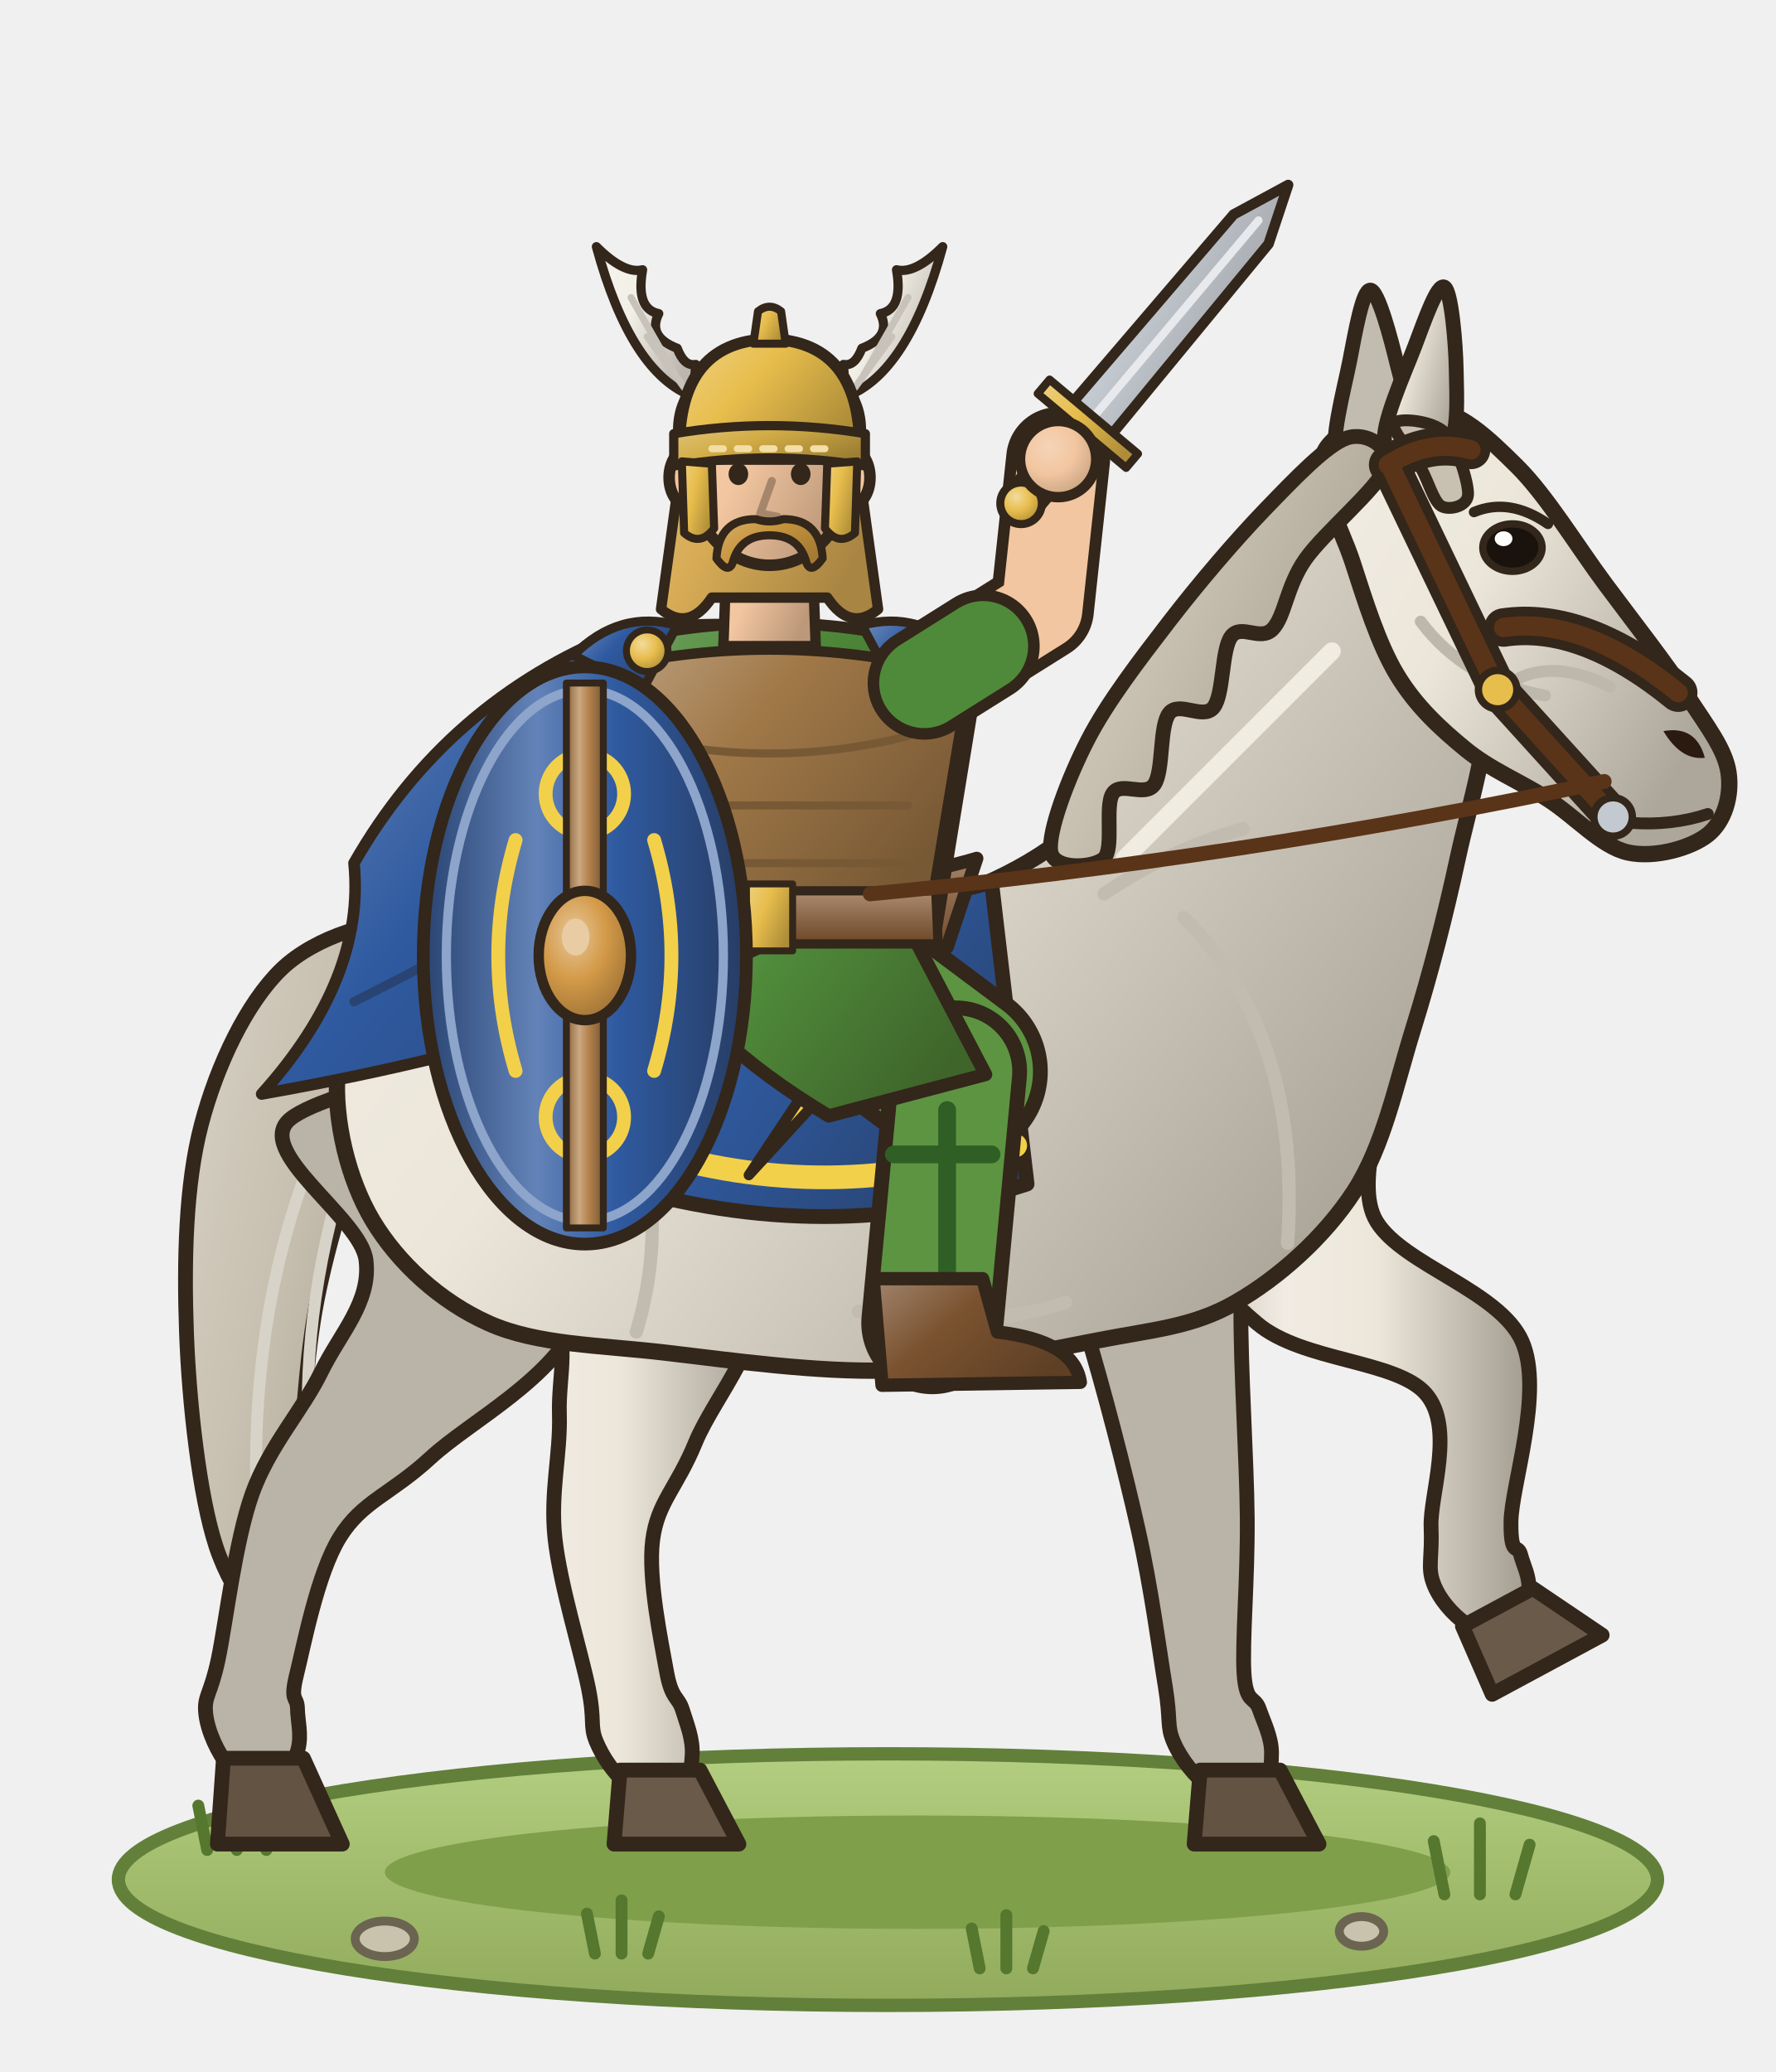
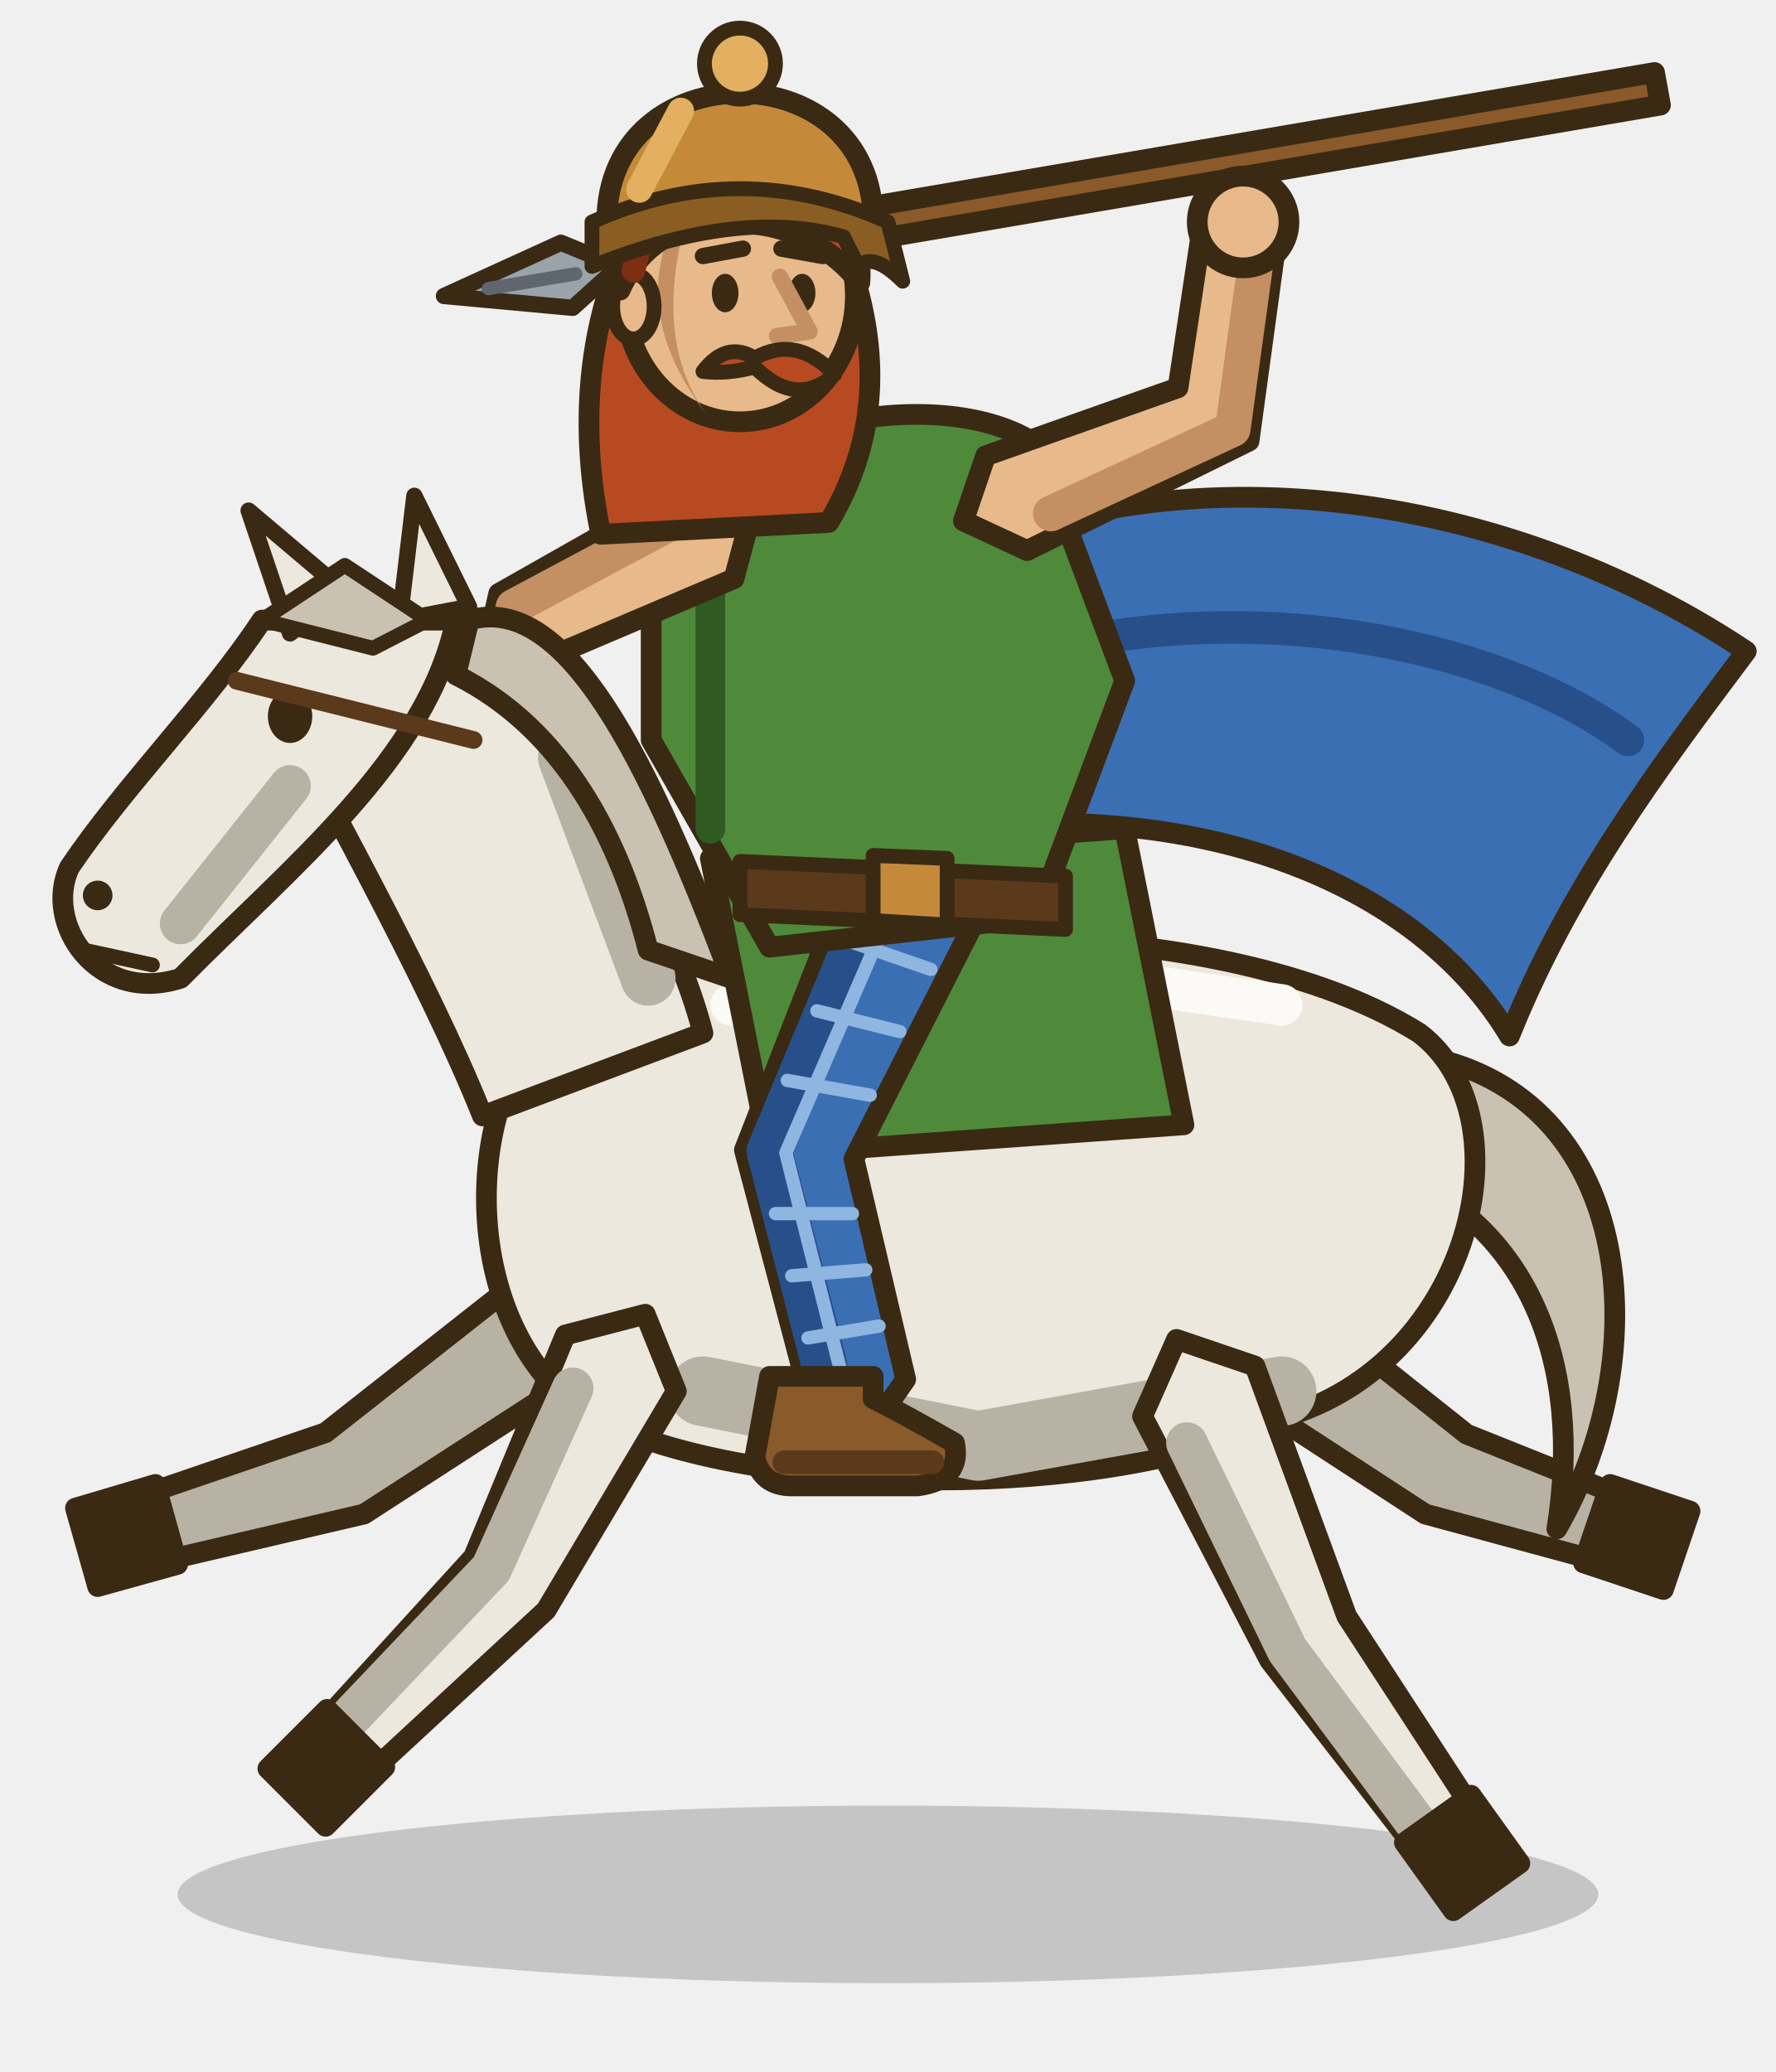
<svg xmlns="http://www.w3.org/2000/svg" viewBox="0 0 120 140">
-   <defs>
-     <linearGradient id="va6c56a" x2="0" y2="1">
-       <stop offset="0" stop-color="#b3ce80" />
-       <stop offset="1" stop-color="#91aa5b" />
-     </linearGradient>
-     <linearGradient id="dc8c0b0" x1="0" y1="0" x2="1" y2=".6">
-       <stop offset="0" stop-color="#d8d3c8" />
-       <stop offset=".45" stop-color="#c8c0b0" />
-       <stop offset="1" stop-color="#a59d8e" />
-     </linearGradient>
-     <linearGradient id="sece6da">
-       <stop offset="0" stop-color="#b8b0a6" />
-       <stop offset=".35" stop-color="#f1ece3" />
-       <stop offset=".6" stop-color="#ece6da" />
-       <stop offset="1" stop-color="#a29b90" />
-     </linearGradient>
-     <linearGradient id="dece6da" x1="0" y1="0" x2="1" y2=".6">
-       <stop offset="0" stop-color="#f2eee5" />
-       <stop offset=".45" stop-color="#ece6da" />
-       <stop offset="1" stop-color="#ada69b" />
-     </linearGradient>
-     <linearGradient id="d2f5aa0" x1="0" y1="0" x2="1" y2=".6">
-       <stop offset="0" stop-color="#6d8cbc" />
-       <stop offset=".45" stop-color="#2f5aa0" />
-       <stop offset="1" stop-color="#294472" />
-     </linearGradient>
-     <linearGradient id="v8a5a32" x2="0" y2="1">
-       <stop offset="0" stop-color="#ad8c70" />
-       <stop offset="1" stop-color="#6b4526" />
-     </linearGradient>
-     <linearGradient id="d7a5230" x1="0" y1="0" x2="1" y2=".6">
-       <stop offset="0" stop-color="#a2866e" />
-       <stop offset=".45" stop-color="#7a5230" />
-       <stop offset="1" stop-color="#5f4025" />
-     </linearGradient>
-     <linearGradient id="d4f8a3a" x1="0" y1="0" x2="1" y2=".6">
-       <stop offset="0" stop-color="#7ba76b" />
-       <stop offset=".45" stop-color="#4f8a3a" />
-       <stop offset="1" stop-color="#3f652b" />
-     </linearGradient>
-     <linearGradient id="da07848" x1="0" y1="0" x2="1" y2=".6">
-       <stop offset="0" stop-color="#c1a788" />
-       <stop offset=".45" stop-color="#a07848" />
-       <stop offset="1" stop-color="#785935" />
-     </linearGradient>
-     <linearGradient id="de7bd4c" x1="0" y1="0" x2="1" y2=".6">
-       <stop offset="0" stop-color="#eed182" />
-       <stop offset=".45" stop-color="#e7bd4c" />
-       <stop offset="1" stop-color="#ae8d39" />
-     </linearGradient>
-     <linearGradient id="df2c6a0" x1="0" y1="0" x2="1" y2=".6">
-       <stop offset="0" stop-color="#f3ccaa" />
-       <stop offset=".45" stop-color="#f2c6a0" />
-       <stop offset="1" stop-color="#bc987a" />
-     </linearGradient>
-     <radialGradient id="re7bd4c" cx=".38" cy=".34" r=".7">
-       <stop offset="0" stop-color="#f2db9d" />
-       <stop offset=".5" stop-color="#e7bd4c" />
-       <stop offset="1" stop-color="#ae8d39" />
-     </radialGradient>
-     <linearGradient id="dd8ac56" x1="0" y1="0" x2="1" y2=".6">
-       <stop offset="0" stop-color="#e0bd78" />
-       <stop offset=".45" stop-color="#d8ac56" />
-       <stop offset="1" stop-color="#a88542" />
-     </linearGradient>
-     <linearGradient id="dc8963e" x1="0" y1="0" x2="1" y2=".6">
-       <stop offset="0" stop-color="#d6b06e" />
-       <stop offset=".45" stop-color="#c8963e" />
-       <stop offset="1" stop-color="#a57b33" />
-     </linearGradient>
-     <linearGradient id="df2efe6" x1="0" y1="0" x2="1" y2=".6">
-       <stop offset="0" stop-color="#f6f4ee" />
-       <stop offset=".45" stop-color="#f2efe6" />
-       <stop offset="1" stop-color="#bcb7ae" />
-     </linearGradient>
-     <linearGradient id="dd2ac45" x1="0" y1="0" x2="1" y2=".6">
-       <stop offset="0" stop-color="#e0c57d" />
-       <stop offset=".45" stop-color="#d2ac45" />
-       <stop offset="1" stop-color="#9e8034" />
-     </linearGradient>
-     <linearGradient id="dc3c9d0" x1="0" y1="0" x2="1" y2=".6">
-       <stop offset="0" stop-color="#e1e4e8" />
-       <stop offset=".45" stop-color="#c3c9d0" />
-       <stop offset="1" stop-color="#999b9e" />
-     </linearGradient>
-     <radialGradient id="rf2c6a0" cx=".38" cy=".34" r=".7">
-       <stop offset="0" stop-color="#f5d4b8" />
-       <stop offset=".5" stop-color="#f2c6a0" />
-       <stop offset="1" stop-color="#c7a282" />
-     </radialGradient>
-     <linearGradient id="s2f5aa0">
-       <stop offset="0" stop-color="#294472" />
-       <stop offset=".35" stop-color="#6383b8" />
-       <stop offset=".6" stop-color="#2f5aa0" />
-       <stop offset="1" stop-color="#273c63" />
-     </linearGradient>
-     <linearGradient id="sb5834d">
-       <stop offset="0" stop-color="#8a633a" />
-       <stop offset=".35" stop-color="#cba882" />
-       <stop offset=".6" stop-color="#b5834d" />
-       <stop offset="1" stop-color="#7a5733" />
-     </linearGradient>
-     <radialGradient id="rd39a48" cx=".38" cy=".34" r=".7">
-       <stop offset="0" stop-color="#e7c79a" />
-       <stop offset=".5" stop-color="#d39a48" />
-       <stop offset="1" stop-color="#9f7336" />
-     </radialGradient>
-   </defs>
-   <g stroke="#33261a" stroke-width="1" stroke-linejoin="round" stroke-linecap="round">
-     <ellipse cx="60" cy="127" rx="52" ry="8.5" fill="url(#va6c56a)" stroke="#62803a" stroke-width=".9" />
-     <ellipse cx="62" cy="126.5" rx="36" ry="3.83" fill="#7f9f4a" stroke="none" />
-     <path d="M14,125 13.4,122M16,125 16,121M18,125 18.8,122.2" fill="none" stroke="#55772e" stroke-width=".8" />
-     <path d="M97.6,128 96.88,124.4M100,128 100,123.2M102.4,128 103.36,124.64" fill="none" stroke="#55772e" stroke-width=".8" />
-     <path d="M40.2,132 39.66,129.3M42,132 42,128.4M43.8,132 44.52,129.48" fill="none" stroke="#55772e" stroke-width=".8" />
-     <path d="M82.4,123 81.92,120.6M84,123 84,119.8M85.6,123 86.24,120.76" fill="none" stroke="#55772e" stroke-width=".8" />
-     <path d="M66.2,133 65.66,130.3M68,133 68,129.4M69.8,133 70.52,130.48" fill="none" stroke="#55772e" stroke-width=".8" />
-     <ellipse cx="26" cy="131" rx="2" ry="1.2" fill="#c9c2ad" stroke="#6b6450" stroke-width=".6" />
-     <ellipse cx="92" cy="130.5" rx="1.5" ry="1" fill="#c9c2ad" stroke="#6b6450" stroke-width=".6" />
-     <path d="M27.5,62.5C25.63,62 21.32,63.25 19,65.5 16.68,67.75 14.67,71.92 13.6,76 12.53,80.08 12.43,85.25 12.6,90 12.77,94.75 13.47,101.08 14.6,104.5 15.73,107.92 18.47,111.42 19.4,110.5 20.33,109.58 19.83,102.92 20.2,99 20.57,95.08 20.73,91 21.6,87 22.47,83 23.97,78.08 25.4,75 26.83,71.92 29.85,70.58 30.2,68.5 30.55,66.42 29.37,63 27.5,62.5Z" fill="url(#dc8c0b0)" />
-     <path d="M22,76Q16.6,88 17.4,103M25.4,73Q21,84 20.8,94" fill="none" stroke="#d8d3c8" stroke-width=".8" />
-     <path d="M69.58,79.08C67.73,81.22 72.13,85.7 73.35,89.76 74.58,93.81 76.02,99.37 76.92,103.4 77.82,107.43 78.34,111.55 78.74,113.94 79.13,116.33 78.82,116.59 79.31,117.72 79.8,118.86 80.73,120.03 81.68,120.73 82.64,121.43 84.34,122.31 85.04,121.93 85.75,121.55 85.91,119.55 85.92,118.47 85.93,117.39 85.4,116.38 85.09,115.48 84.78,114.57 84.2,115.2 84.06,113.06 83.93,110.91 84.31,106.73 84.28,102.6 84.24,98.46 83.82,92.52 83.85,88.24 83.87,83.96 86.8,78.45 84.42,76.92 82.04,75.39 71.42,76.94 69.58,79.08Z" fill="#bab3a8" />
-     <path d="M81.1,119.6 86.5,119.6 89.13,124.6 80.69,124.6Z" fill="#625343" />
-     <path d="M19.62,75.6C17.01,77.72 24.39,82.29 24.73,85.14 25.08,87.99 22.98,90.08 21.7,92.71 20.41,95.34 18.2,97.7 17.04,100.93 15.89,104.16 15.27,109.61 14.75,112.09 14.23,114.56 13.78,114.56 13.9,115.77 14.03,116.99 14.72,118.45 15.47,119.38 16.23,120.31 17.66,121.56 18.44,121.36 19.22,121.17 19.85,119.21 20.13,118.22 20.4,117.23 20.11,116.28 20.1,115.43 20.08,114.57 19.57,115.04 20.05,113.11 20.53,111.19 21.45,106.3 22.96,103.87 24.47,101.43 26.39,100.99 29.1,98.49 31.82,95.99 37.39,93.21 39.27,88.86 41.14,84.51 43.65,74.61 40.38,72.4 37.1,70.19 22.23,73.47 19.62,75.6Z" fill="#bab3a8" />
-     <path d="M15.1,118.8 20.5,118.8 23.13,124.6 14.69,124.6Z" fill="#625343" />
-     <path d="M27.66,76.8C26.1,80.17 35.28,84.32 36.97,87.44 38.66,90.57 37.71,92.81 37.8,95.55 37.88,98.3 37.17,100.84 37.5,103.93 37.83,107.01 39.3,111.78 39.76,114.06 40.22,116.35 39.84,116.56 40.28,117.65 40.73,118.74 41.52,119.89 42.43,120.61 43.33,121.34 44.99,122.33 45.72,121.99 46.44,121.65 46.71,119.66 46.77,118.59 46.84,117.51 46.41,116.49 46.12,115.55 45.83,114.61 45.38,114.85 45.04,112.94 44.7,111.02 43.77,106.65 44.1,104.07 44.43,101.49 45.72,100.57 47,97.45 48.29,94.33 51.94,90.4 51.83,85.36 51.72,80.32 50.37,68.63 46.34,67.2 42.31,65.77 29.22,73.43 27.66,76.8Z" fill="url(#sece6da)" />
-     <path d="M41.9,119.6 47.3,119.6 49.93,124.6 41.49,124.6Z" fill="#6a5a4a" />
-     <path d="M78.04,78.79C76.87,81.49 81.91,86.86 84.96,89.43 88.01,92 94.4,91.9 96.36,94.19 98.32,96.48 96.62,101.03 96.7,103.15 96.79,105.28 96.45,105.86 96.85,106.96 97.25,108.05 98.15,109.08 99.09,109.74 100.02,110.4 101.75,111.3 102.45,110.92 103.16,110.55 103.26,108.44 103.31,107.46 103.36,106.48 102.95,105.81 102.75,105.04 102.55,104.28 102.08,105.25 102.1,102.85 102.11,100.44 104.35,93.99 102.84,90.61 101.33,87.23 94.85,85.47 93.04,82.57 91.23,79.67 94.46,73.85 91.96,73.21 89.46,72.58 79.2,76.08 78.04,78.79Z" fill="url(#sece6da)" />
-     <path d="M98.82,109.88 103.58,107.32 108.26,110.48 100.83,114.48Z" fill="#6a5a4a" />
-     <path d="M72,56.5C75,54.03 75.92,50 78,47 80.08,44 82.42,41.08 84.5,38.5 86.58,35.92 88.33,31.92 90.5,31.5 92.67,31.08 95.83,33.5 97.5,36 99.17,38.5 100.33,42.83 100.5,46.5 100.67,50.17 99.33,54.17 98.5,58 97.67,61.83 96.67,65.75 95.5,69.5 94.33,73.25 93.5,77.42 91.5,80.5 89.5,83.58 86.42,86.32 83.5,88 80.58,89.68 77.92,89.83 74,90.6 70.08,91.37 64.83,92.47 60,92.6 55.17,92.73 49.5,91.93 45,91.4 40.5,90.87 36.3,90.88 33,89.4 29.7,87.92 26.9,85.32 25.2,82.5 23.5,79.68 22.57,75.65 22.8,72.5 23.03,69.35 24.57,65.75 26.6,63.6 28.63,61.45 31.6,60 35,59.6 38.4,59.2 42.83,60.83 47,61.2 51.17,61.57 55.83,62.58 60,61.8 64.17,61.02 69,58.97 72,56.5Z" fill="url(#dece6da)" stroke-width="1.1" />
-     <path d="M80,62Q88,70 87,84M74.6,60.4Q79,57.4 84,56M40.6,70Q46,80 43,90M31.4,66Q38,64 42,66M58,88.6Q66,90 72,88" fill="none" stroke="#c2bbb0" stroke-width=".9" />
-     <path d="M30,66Q36,62 46,63.6M76,58Q84,50 90,44" fill="none" stroke="#f0ece2" stroke-width="1.2" />
-     <path d="M89.5,30.5C90.35,28.77 94.33,27.43 96.5,27.6 98.67,27.77 100.5,29.52 102.5,31.5 104.5,33.48 106.58,36.92 108.5,39.5 110.42,42.08 112.62,44.88 114,47 115.38,49.12 116.57,50.63 116.8,52.2 117.03,53.77 116.53,55.5 115.4,56.4 114.27,57.3 111.8,58 110,57.6 108.2,57.2 106.43,55.17 104.6,54 102.77,52.83 100.7,52 99,50.6 97.3,49.2 95.67,47.7 94.4,45.6 93.13,43.5 92.22,40.52 91.4,38 90.58,35.48 88.65,32.23 89.5,30.5Z" fill="url(#dece6da)" stroke-width="1.1" />
-     <path d="M90.4,31C89.77,30.13 90.83,26.3 91.2,24.4 91.57,22.5 92.07,19.57 92.6,19.6 93.13,19.63 94,22.93 94.4,24.6 94.8,26.27 95.67,28.53 95,29.6 94.33,30.67 91.03,31.87 90.4,31Z" fill="#c2bbb0" />
-     <path d="M93.6,30C93.23,28.87 94.93,25.17 95.6,23.4 96.27,21.63 97.13,19.13 97.6,19.4 98.07,19.67 98.37,23.2 98.4,25 98.43,26.8 98.6,29.37 97.8,30.2 97,31.03 93.97,31.13 93.6,30Z" fill="url(#dece6da)" />
-     <path d="M71,57.5C70.82,56.17 72.17,52.58 73.5,50 74.83,47.42 77,44.6 79,42 81,39.4 83.5,36.47 85.5,34.4 87.5,32.33 89.65,30.07 91,29.6 92.35,29.13 94.07,30.23 93.6,31.6 93.13,32.97 89.47,35.98 88.2,37.8 86.93,39.62 86.83,41.63 86,42.5 85.17,43.37 83.87,42.12 83.2,43 82.53,43.88 82.7,46.93 82,47.8 81.3,48.67 79.67,47.33 79,48.2 78.33,49.07 78.63,52.1 78,53 77.37,53.9 75.77,52.77 75.2,53.6 74.63,54.43 75.3,57.35 74.6,58 73.9,58.65 71.18,58.83 71,57.5Z" fill="url(#dc8c0b0)" />
-     <path d="M94.2,28.6C94.47,28.2 96.77,28.4 97.6,29.2 98.43,30 99.23,32.57 99.2,33.4 99.17,34.23 97.93,34.5 97.4,34.2 96.87,33.9 96.53,32.53 96,31.6 95.47,30.67 93.93,29 94.2,28.6Z" fill="#c8c0b0" stroke-width=".8" />
-     <path d="M101,47Q104,44 108.8,46.4M96,42Q99,46 104.4,47" fill="none" stroke="#beb7ac" stroke-width=".8" />
-     <ellipse cx="102.2" cy="37" rx="2" ry="1.6" fill="#1a120c" stroke-width=".5" />
-     <ellipse cx="101.6" cy="36.4" rx=".6" ry=".5" fill="#fff" stroke="none" />
-     <path d="M99.6,34.6Q102,33.6 104.6,35.4" fill="none" stroke-width=".7" />
-     <path d="M112.4,49.4Q114.6,49 115.2,51.2 113.6,51.4 112.4,49.4Z" fill="#2a1a10" stroke="none" />
-     <path d="M110.2,55.6Q113,55.8 115.4,55" fill="none" stroke-width=".8" />
-     <path d="M94,31.6 101.2,46.6 109,55.2M101.6,42.4Q107,41.6 113.4,46.8M93.8,31.4Q96.6,29.6 99.4,30.4" fill="none" stroke-width="2.6" />
-     <path d="M94,31.6 101.2,46.6 109,55.2M101.6,42.4Q107,41.6 113.4,46.8M93.8,31.4Q96.6,29.6 99.4,30.4" fill="none" stroke="#5a3418" stroke-width="1.3" />
-     <circle cx="101.2" cy="46.6" r="1.3" fill="#e7bd4c" stroke-width=".5" />
-     <circle cx="109" cy="55.2" r="1.3" fill="#c3c9d0" stroke-width=".5" />
-     <path d="M44.6,58.6Q56,62.8 67,59.6L69.4,80Q56,84.4 41.4,80Z" fill="url(#d2f5aa0)" />
-     <path d="M43.4,77.6Q56,81.6 68.6,77.4" fill="none" stroke="#f2d04a" stroke-width="1.6" />
-     <path d="M45,57Q56,61 66,58L64,64Q56,66 47,63Z" fill="url(#v8a5a32)" stroke-width=".9" />
-     <path d="M58,61.6 52.6,69.4 57,69.8 50.6,79.4 61.4,67.6 57,67.2 61.6,61.6Z" fill="#f2d04a" stroke-width=".7" />
-     <path d="M52,63 64.6,72.4" fill="none" stroke-width="12.4" />
-     <path d="M52,63 64.6,72.4" fill="none" stroke="#5d9442" stroke-width="10.4" />
-     <path d="M64.6,72.4 63,89.4" fill="none" stroke-width="9.6" />
-     <path d="M64.6,72.4 63,89.4" fill="none" stroke="#5d9442" stroke-width="7.6" />
-     <path d="M56,64 60,72M60,64.4 63,70M64,75 64,86M60.4,78H67" fill="none" stroke="#2f5f24" stroke-width="1.2" />
-     <path d="M59,86.4 66.4,86.4 67.4,90Q72.6,90.6 73,93.4L59.6,93.6Z" fill="url(#d7a5230)" stroke-width=".9" />
-     <path d="M44,58 60,60 66.6,72.6 56,75.4Q47,70 44,64Z" fill="url(#d4f8a3a)" stroke-width=".9" />
-     <g transform="translate(5.2,9.96) scale(.78)">
-       <path d="M47,42Q60,40 73,44L69,64Q50,76 16,82 25,72 24,62 32,48 47,42Z" fill="url(#d2f5aa0)" />
-       <path d="M24,74Q40,66 52,58M32,66Q42,58 50,50" fill="none" stroke="#294472" stroke-width=".8" />
-       <path d="M46,43Q60,39.4 74,43L77.6,48.4 74.4,68 45.6,68 42.4,48.4Z" fill="url(#d4f8a3a)" />
-       <path d="M46.4,45Q60,42 73.6,45L76.6,50 73.8,67 46.2,67 43.4,50Z" fill="url(#da07848)" stroke-width=".9" />
-       <path d="M48,51Q60,54 72,51M48,57H72M48,62H72" fill="none" stroke="#785935" stroke-width=".7" />
-       <path d="M45.6,64.4 74.4,64.4 74.6,69 45.4,69Z" fill="url(#v8a5a32)" stroke-width=".8" />
-       <path d="M58,63.8 62,63.8 62,69.6 58,69.6Z" fill="url(#de7bd4c)" stroke-width=".6" />
-       <path d="M56.4,32 63.6,32 64,43.2 56,43.2Z" fill="url(#df2c6a0)" stroke-width=".9" />
-       <path d="M43,44Q47,40 52,41.4L49,47Z" fill="url(#d2f5aa0)" stroke-width=".8" />
-       <path d="M77,44Q73,40 68,41.4L71,47Z" fill="url(#d2f5aa0)" stroke-width=".8" />
-       <circle cx="49.4" cy="43.6" r="1.8" fill="url(#re7bd4c)" stroke-width=".6" />
-       <g transform="translate(60,28)">
-         <path d="M-7.6,-1Q-9.5,-9 0,-9.6 9.5,-9 7.6,-1L9.4,12Q7,14 5,11L-5,11Q-7,14-9.4,12Z" fill="url(#dd8ac56)" stroke-width=".9" />
-         <ellipse cx="-7" cy=".6" rx="1.7" ry="2.5" fill="#f2c6a0" />
-         <ellipse cx="7" cy=".6" rx="1.7" ry="2.5" fill="#f2c6a0" />
-         <ellipse rx="7" ry="8.2" fill="url(#df2c6a0)" />
-         <path d="M-4.5,-1.9-1.5,-1.3M4.5,-1.9 1.5,-1.3" fill="none" stroke="#5a3a20" stroke-width=".9" />
-         <ellipse cx="-2.7" cy=".3" rx=".85" ry=".95" fill="#33261a" stroke="none" />
-         <ellipse cx="2.7" cy=".3" rx=".85" ry=".95" fill="#33261a" stroke="none" />
-         <path d="M.2,.9-.8,3.7 .7,4" fill="none" stroke="#a6866b" stroke-width=".7" />
-         <path d="M-4.6,7.6Q-4.4,4.2-1.2,4.2 0,4.6 1.2,4.2 4.4,4.2 4.6,7.6 3.6,9 3.2,8 2.6,5.6 0,5.6-2.6,5.6-3.2,8-3.6,9-4.6,7.6Z" fill="url(#dc8963e)" stroke-width=".7" />
-         <path d="M-7.4,0Q-8,-9.4 0,-9.4 8,-9.4 7.4,0 6.6,-5 3,-5.6 0,-4.4-3,-5.6-6.6,-5-7.4,0Z" fill="url(#dd8ac56)" stroke-width=".9" />
-         <path d="M-6.6,-6.4Q-12,-8.4-15,-19.4-12.6,-17-11,-17.4-11.6,-14-9.6,-13.6-10.6,-11.6-8,-10.6-7.4,-9-6.4,-9.2Z" fill="url(#df2efe6)" stroke-width=".8" />
-         <path d="M6.6,-6.4Q12,-8.4 15,-19.4 12.6,-17 11,-17.4 11.6,-14 9.6,-13.6 10.6,-11.6 8,-10.6 7.4,-9 6.4,-9.2Z" fill="url(#df2efe6)" stroke-width=".8" />
-         <path d="M-8,-8-12,-15M-7.4,-7.2-10.6,-11.6" fill="none" stroke="#c7c2ba" stroke-width=".6" />
-         <path d="M8,-8 12,-15M7.4,-7.2 10.6,-11.6" fill="none" stroke="#c7c2ba" stroke-width=".6" />
-         <path d="M-7.8,-1Q-8.2,-11.2 0,-11.4 8.2,-11.2 7.8,-1Z" fill="url(#de7bd4c)" />
-         <path d="M-8.3,-3.2Q0,-4.6 8.3,-3.2L8.3,-.4Q0,-1.8-8.3,-.4Z" fill="url(#dd2ac45)" stroke-width=".8" />
-         <path d="M-5,-1.9H5" fill="none" stroke="#f3dea6" stroke-width=".6" stroke-dasharray="1 1.2" />
-         <path d="M-1.4,-11 1.4,-11 1,-13.8Q0,-14.6-1,-13.8Z" fill="url(#de7bd4c)" stroke-width=".7" />
-         <path d="M-7.6,-.8-5,-.6-4.8,5Q-6,6.6-7.4,5.4Z" fill="url(#de7bd4c)" stroke-width=".7" />
-         <path d="M7.6,-.8 5,-.6 4.8,5Q6,6.6 7.4,5.4Z" fill="url(#de7bd4c)" stroke-width=".7" />
-       </g>
-       <path d="M73.4,46.4 83.6,40 85,27" fill="none" stroke-width="9" />
-       <path d="M73.4,46.4 83.6,40 85,27" fill="none" stroke="#f2c6a0" stroke-width="7" />
-       <path d="M73.4,46.4 78.5,43.2" fill="none" stroke-width="9.8" />
-       <path d="M73.4,46.4 78.5,43.2" fill="none" stroke="#4f8a3a" stroke-width="7.8" />
-       <path d="M88.74,25.96 103.23,8.36 104.93,3.25 100.2,5.81 85.37,23.13Z" fill="url(#dc3c9d0)" stroke-width=".9" />
-       <path d="M87.7,23.78 102.36,6.32" fill="none" stroke="#e7e9ec" stroke-width=".7" />
-       <path d="M82.43,30.06 86.8,24.86" fill="none" stroke-width="3.8" />
-       <path d="M82.43,30.06 86.8,24.86" fill="none" stroke="#8a5a32" stroke-width="2.4" />
-       <circle cx="81.79" cy="30.83" r="1.8" fill="url(#re7bd4c)" stroke-width=".7" />
-       <path d="M90.89,27.76 91.92,26.54 84.26,20.11 83.23,21.33Z" fill="url(#de7bd4c)" stroke-width=".7" />
-       <circle cx="85" cy="27" r="3.3" fill="url(#rf2c6a0)" stroke-width=".9" />
-       <g transform="translate(44,70)">
-         <ellipse rx="14" ry="25" fill="url(#s2f5aa0)" stroke-width="1.1" />
-         <ellipse rx="12" ry="23" fill="none" stroke="#8da4cb" stroke-width=".8" />
-         <circle cx="0" cy="-14" r="3.4" fill="none" stroke="#f2d04a" stroke-width="1.2" />
-         <circle cx="0" cy="14" r="3.4" fill="none" stroke="#f2d04a" stroke-width="1.2" />
-         <path d="M-6,-10Q-9,0-6,10M6,-10Q9,0 6,10" fill="none" stroke="#f2d04a" stroke-width="1.2" />
-         <path d="M-1.6,-23.6 1.6,-23.6 1.6,23.6-1.6,23.6Z" fill="url(#sb5834d)" stroke-width=".6" />
-         <ellipse rx="4" ry="5.6" fill="url(#rd39a48)" stroke-width=".9" />
-         <ellipse cx="-.8" cy="-1.6" rx="1.2" ry="1.6" fill="#e9cca4" stroke="none" />
-       </g>
-     </g>
-     <path d="M58.8,60.4Q84,58 108.4,52.8" fill="none" stroke="#5a3418" />
+   <ellipse cx="60" cy="128" rx="48" ry="6" fill="#000" fill-opacity=".18" />
+   <g stroke="#3a2a14" stroke-width="1.4" stroke-linejoin="round" stroke-linecap="round">
+     <polygon points="39.1,88.3 34.2,87.2 22,96.8 9.7,101 8.3,103.9 10.9,105.5 24.6,102.3 38.5,93.3" fill="#b8b2a4" />
+     <polygon points="10.5,100.3 12,105.7 6.6,107.2 5.1,101.9" fill="#3a2a14" />
+     <polygon points="82,88.3 82.5,93.3 96.3,102.3 108.1,105.5 110.9,103.9 109.6,101.1 99.1,96.9 86.9,87.2" fill="#b8b2a4" />
+     <polygon points="107,105.6 108.8,100.3 114.2,102.1 112.4,107.4" fill="#3a2a14" />
+     <path d="M97.7,71.7 C110.7,75.4 111.7,92.1 105.2,103.3 C107,92.1 103.3,82.8 94,79.1 Z" fill="#c9c2b2" />
+     <path d="M60,40 C76,30 100,32 118,44 C112,52 106,60 102,70 C96,60 82,54 64,56 Z" fill="#3b6fb4" />
+     <path d="M70,44 C86,40 102,44 110,50" fill="none" stroke="#27508a" stroke-width="2.2" />
+     <path d="M38.2,67.9 C49.4,62.4 81,60.5 95.9,69.8 C103.3,75.4 99.6,92.1 86.6,95.8 C75.4,101.4 51.2,101.4 40.1,95.8 C30.8,90.3 30.8,73.5 38.2,67.9 Z" fill="#ece8dd" />
+     <path d="M47.5,94 L66.1,97.7 L86.6,94" fill="none" stroke="#b8b2a4" stroke-width="4.7" />
+     <path d="M49.4,67.9 L68,65.2 L86.6,67.9" fill="none" stroke="#fbfaf6" stroke-width="2.8" />
+     <path d="M48,58 L76,56 L80,76 L52,78 Z" fill="#4f8a3a" />
+     <polygon points="43.6,88.8 38.2,90.2 32,105.2 21.7,116.5 21.8,119.6 25,119.8 36.9,108.8 45.7,94" fill="#ece8dd" />
+     <path d="M38.7,93.8 L33.2,106 L23.6,116.1" fill="none" stroke="#b8b2a4" stroke-width="2.8" />
+     <polygon points="22.1,115.5 26,119.4 22,123.4 18.1,119.5" fill="#3a2a14" />
+     <polygon points="79.5,90.5 77.2,95.7 85.8,112.2 95.8,125.1 98.9,125.4 99.6,122.4 91,109.2 84.8,92.3" fill="#ece8dd" />
+     <path d="M80.2,97.5 L87,111.5 L95.7,123.2" fill="none" stroke="#b8b2a4" stroke-width="2.8" />
+     <polygon points="94.9,124.5 99.4,121.3 102.7,125.9 98.2,129.1" fill="#3a2a14" />
+     <polygon points="63.6,56.3 57.9,58.2 50.3,77.7 54.8,94.8 58.7,96.8 61.2,93.2 57.7,78.3 66.1,61.8" fill="#3b6fb4" />
+     <path d="M58.6,61.9 L52,77.8 L55.7,92.2" fill="none" stroke="#27508a" stroke-width="3.1" />
+     <path d="M57.1,63.5 L62.9,65.5 M55.2,68.3 L60.8,69.7 M53.2,73 L58.8,74 M52.4,82 L57.6,82 M53.5,86.2 L58.5,85.8 M54.6,90.4 L59.4,89.6 M61,59.6 L53.1,77.9 L57.2,94.2" fill="none" stroke="#8fb6e0" stroke-width="0.9" />
+     <path d="M59,93 L52,93 L51,98.5 Q51.5,100.4 53.5,100.4 L62,100.4 Q65,100 64.5,97.5 Q61,95.5 59,94.5 Z" fill="#8a5a2b" />
+     <path d="M63,98.8 L53,98.8" fill="none" stroke="#5a3a1a" stroke-width="1.6" />
+     <path d="M44,36 C50,28 64,26 70,30 L76,46 L70,62 L52,64 L44,50 Z" fill="#4f8a3a" />
+     <path d="M48,40 L48,56" fill="none" stroke="#2f5a22" stroke-width="2" />
+     <polygon points="50,58.2 72,59.2 72,62.8 50,61.8" fill="#5a3a1a" stroke-width="1" />
+     <polygon points="59,57.8 64,58 64,62.5 59,62.2" fill="#c48a3a" stroke-width="1" />
+     <polygon points="50.8,34.6 46.4,32.9 33.7,40.1 31.6,49.4 33.5,52.2 36.4,50.6 38.3,43.9 49.6,39.1" fill="#e8b98a" />
+     <path d="M45,35.5 L34.7,41 L33.1,48" fill="none" stroke="#c48f62" stroke-width="2.4" />
+     <circle cx="34" cy="52" r="3" fill="#e8b98a" />
+     <polygon points="65.1,35.2 69.4,37.2 84.4,29.8 86.5,14.4 84.3,11.8 81.5,13.6 79.6,26.2 66.6,30.8" fill="#e8b98a" />
+     <path d="M71,34.7 L83.3,29 L85.1,15.9" fill="none" stroke="#c48f62" stroke-width="2.4" />
+     <polygon points="111.8,4.9 41.6,16.9 42,19.1 112.2,7.1" fill="#8a5a2b" />
+     <polygon points="30,20 37.9,16.4 41.8,18 38.7,20.8" fill="#9aa2aa" stroke-width="1.1" />
+     <path d="M38.9,18.5 L33,19.5" fill="none" stroke="#5f666d" stroke-width="0.9" />
+     <circle cx="84" cy="15" r="3.1" fill="#e8b98a" />
+     <path d="M57.6,18.3 Q60.6,27.6 56,35.3 L40.6,36.1 Q38.5,25.9 41.9,17.4 Z" fill="#b84a22" />
+     <ellipse cx="50" cy="20" rx="7.8" ry="8.5" fill="#e8b98a" />
+     <path d="M47,12.8 Q41.5,20 47.9,28.2 Q43.6,22.6 47,12.8 Z" fill="#c48f62" stroke="none" />
+     <ellipse cx="42.8" cy="20.7" rx="1.4" ry="2.2" fill="#e8b98a" stroke-width="1" />
+     <ellipse cx="54.2" cy="19.8" rx="0.9" ry="1.3" fill="#3a2a14" stroke="none" />
+     <ellipse cx="49" cy="19.8" rx="0.9" ry="1.3" fill="#3a2a14" stroke="none" />
+     <path d="M55.6,17.3 L52.8,16.8" fill="none" stroke="#3a2a14" stroke-width="1.1" />
+     <path d="M50.2,16.8 L47.5,17.3" fill="none" stroke="#3a2a14" stroke-width="1.1" />
+     <path d="M52.7,18.7 L54.7,22.4 L52.5,22.7" fill="none" stroke="#c48f62" stroke-width="1.1" />
+     <path d="M54.7,24.9 L51.7,25.1" fill="none" stroke="#c48f62" stroke-width="1.1" />
+     <path d="M56.4,25.3 Q53.8,22.6 51,24.2 Q49.1,23 47.5,25.1 Q49.1,25.3 51,24.8 Q53.8,27.6 56.4,25.3 Z" fill="#b84a22" stroke-width="1" />
+     <path d="M58.1,19.1 C58.9,10.6 41.5,8.9 41.9,19.6 C43.6,15.8 47,14.7 50.4,15.1 C53.8,15.3 56.4,17 58.1,19.1 Z" fill="#b84a22" />
+     <path d="M47.5,11.9 L43.6,14.9 L42.8,18.3" fill="none" stroke="#7e2e12" stroke-width="1.6" />
+     <path d="M41,15 C41,3.4 59,3.4 59,15 Q50,11 41,15 Z" fill="#c48a3a" />
+     <path d="M40,15 Q50,10.5 60,15 L61,19 Q59,17 58,18 L57,16 Q50,14 40,18 Z" fill="#8a5e22" stroke-width="1" />
+     <circle cx="50" cy="4.3" r="2.4" fill="#e2b060" stroke-width="1" />
+     <path d="M46,7.5 L43.2,12.8" fill="none" stroke="#e2b060" stroke-width="1.8" />
+     <path d="M32.6,75.4 C28.9,66.1 21.5,53.1 17.7,45.6 L32.6,41.9 C40.1,53.1 45.6,62.4 47.5,69.8 Z" fill="#ece8dd" />
+     <path d="M38.2,51.2 L43.8,66.1" fill="none" stroke="#b8b2a4" stroke-width="3.7" />
+     <path d="M17.7,41.9 L30.8,41.9 C28.9,51.2 19.6,58.6 12.2,66.1 C6.6,67.9 2.9,62.4 4.7,58.6 C8.4,53.1 14,47.5 17.7,41.9 Z" fill="#ece8dd" />
+     <path d="M19.6,53.1 L12.2,62.4" fill="none" stroke="#b8b2a4" stroke-width="2.8" />
+     <polygon points="19.6,42.8 16.8,34.5 23.3,40" fill="#ece8dd" stroke-width="1.1" />
+     <polygon points="27,41.9 28,33.5 31.7,41" fill="#ece8dd" stroke-width="1.1" />
+     <circle cx="6.6" cy="60.5" r="1" fill="#3a2a14" stroke="none" />
+     <path d="M5.7,64.2 L10.3,65.2" fill="none" stroke="#3a2a14" stroke-width="1" />
+     <ellipse cx="19.6" cy="48.4" rx="1.5" ry="1.8" fill="#3a2a14" stroke="none" />
+     <path d="M31.7,41.9 C38.2,40 43.8,51.2 49.4,66.1 L43.8,64.2 C41.9,56.8 38.2,49.3 30.8,45.6 Z" fill="#c9c2b2" />
+     <polygon points="17.7,41.9 23.3,38.2 28.9,41.9 25.2,43.8" fill="#c9c2b2" stroke-width="1" />
+     <path d="M32,50 L16,46" fill="none" stroke="#5a3a1a" stroke-width="1.2" />
  </g>
</svg>
